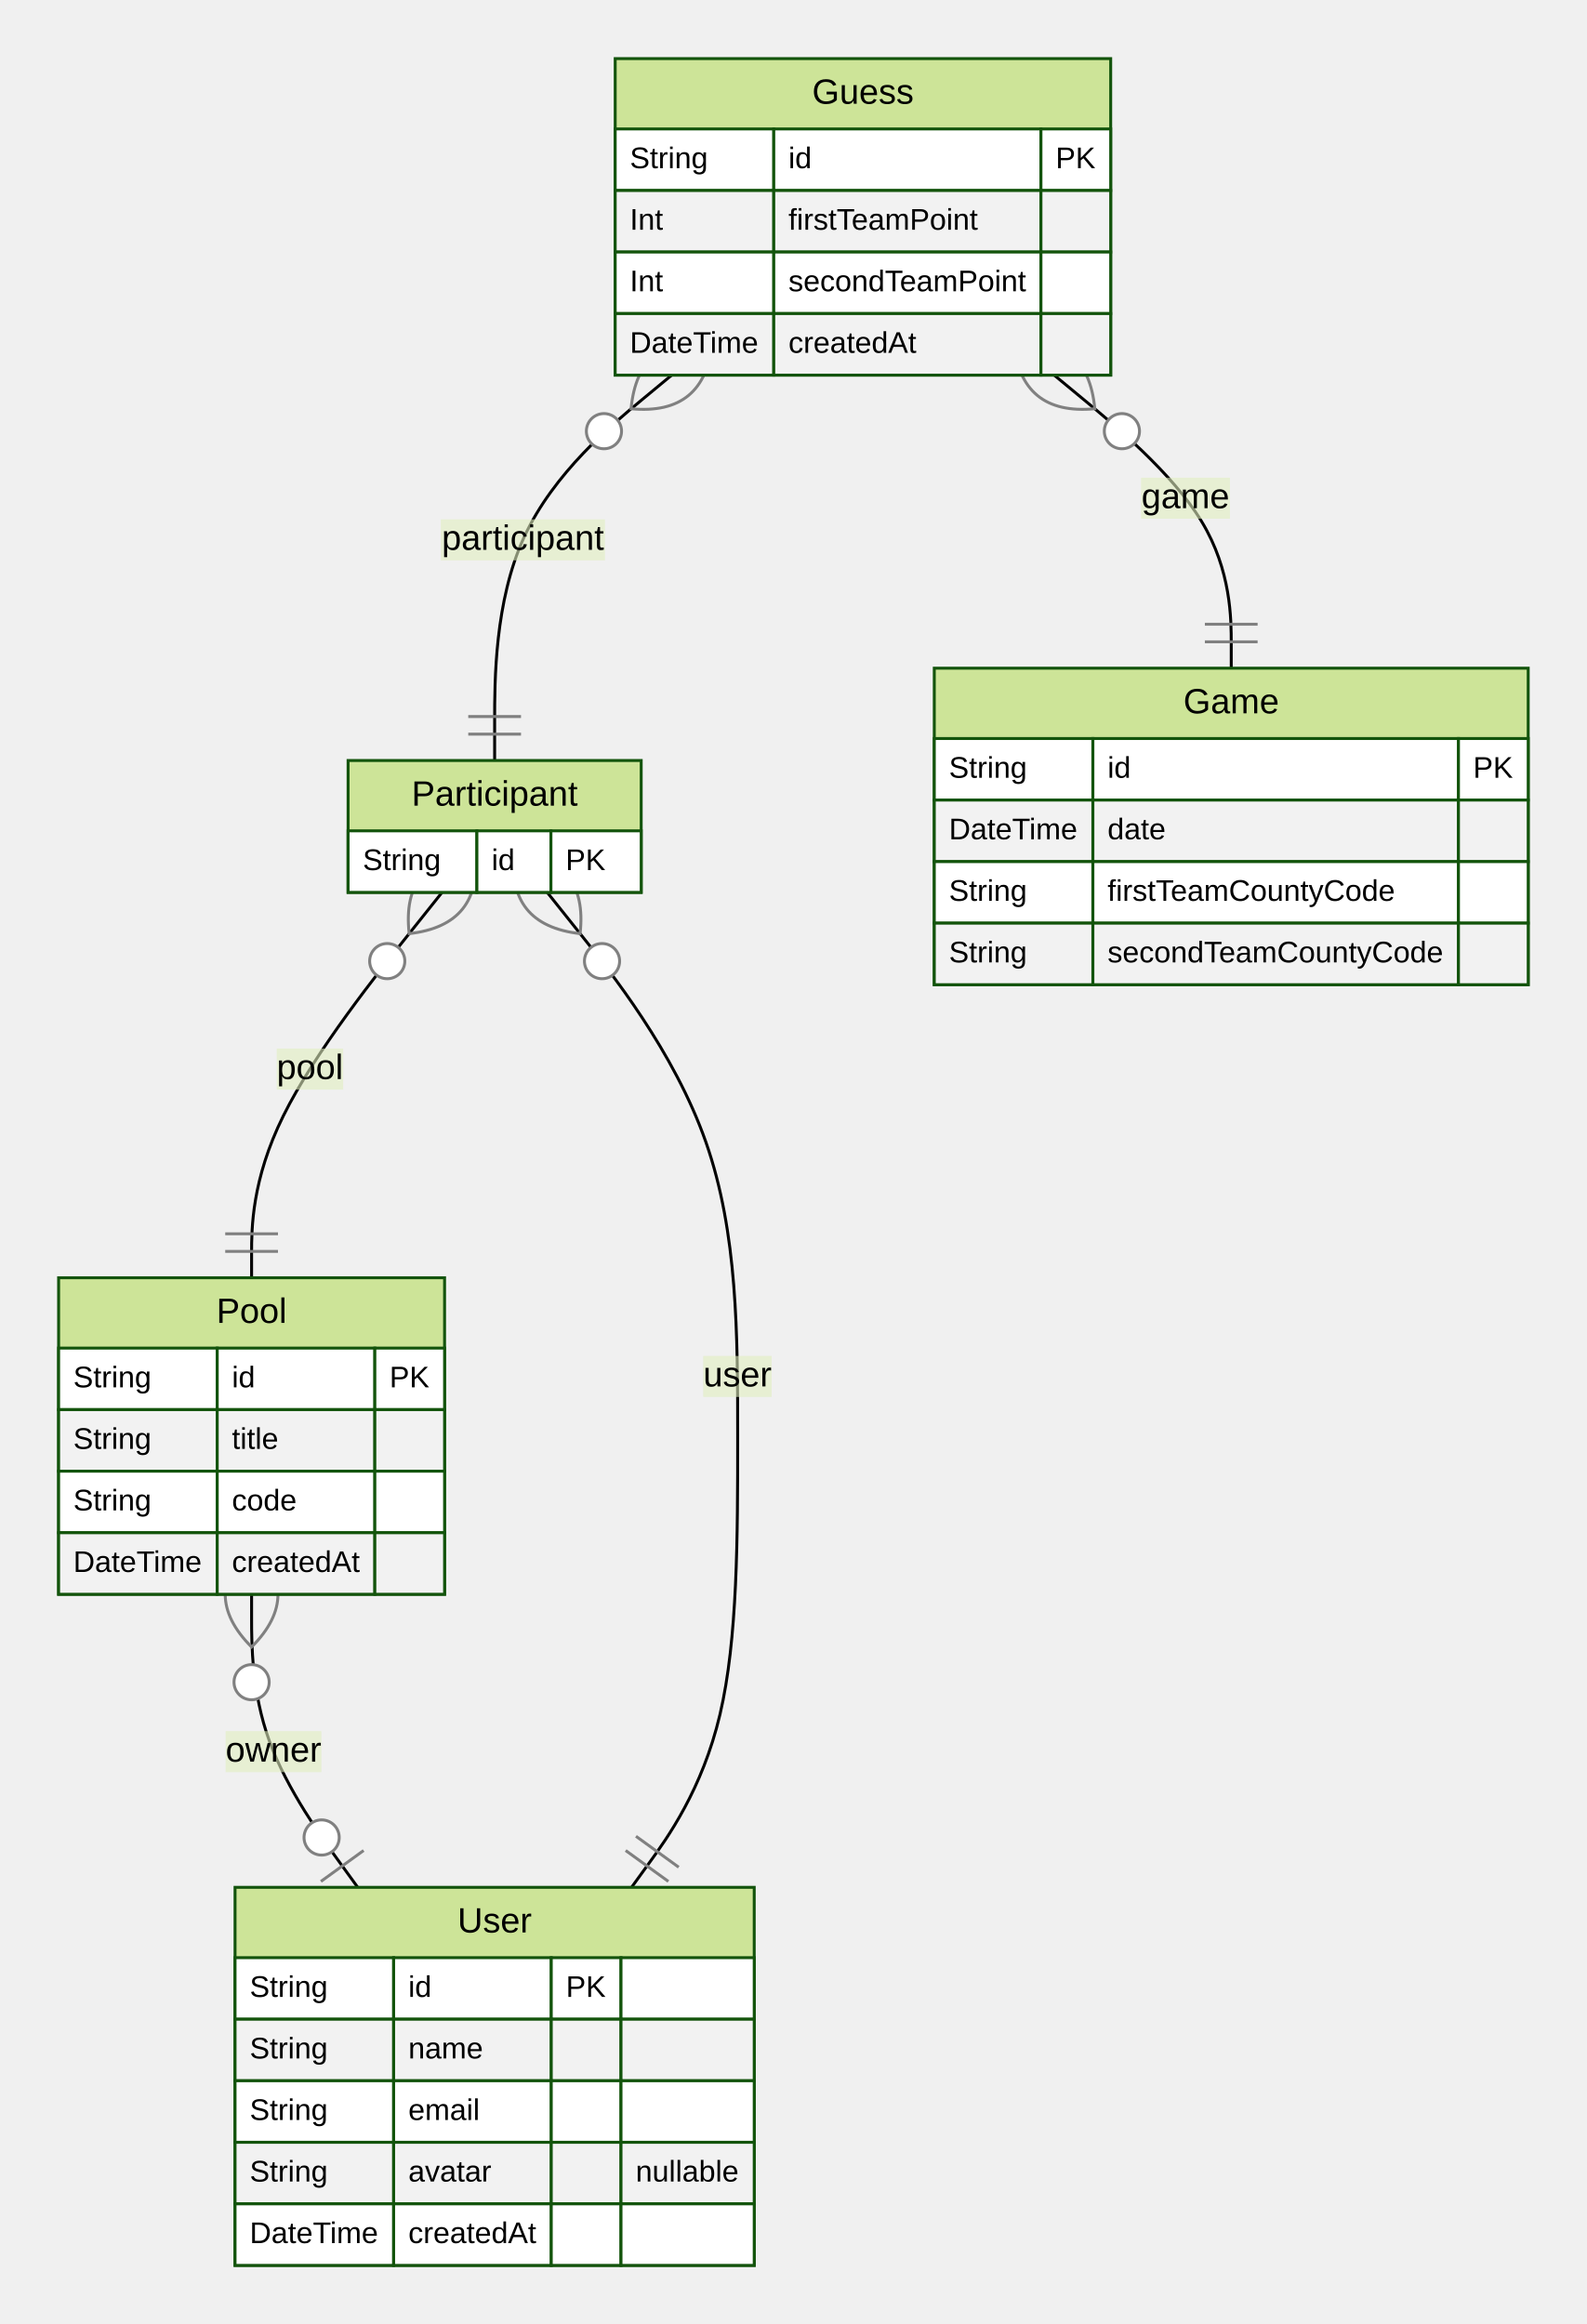
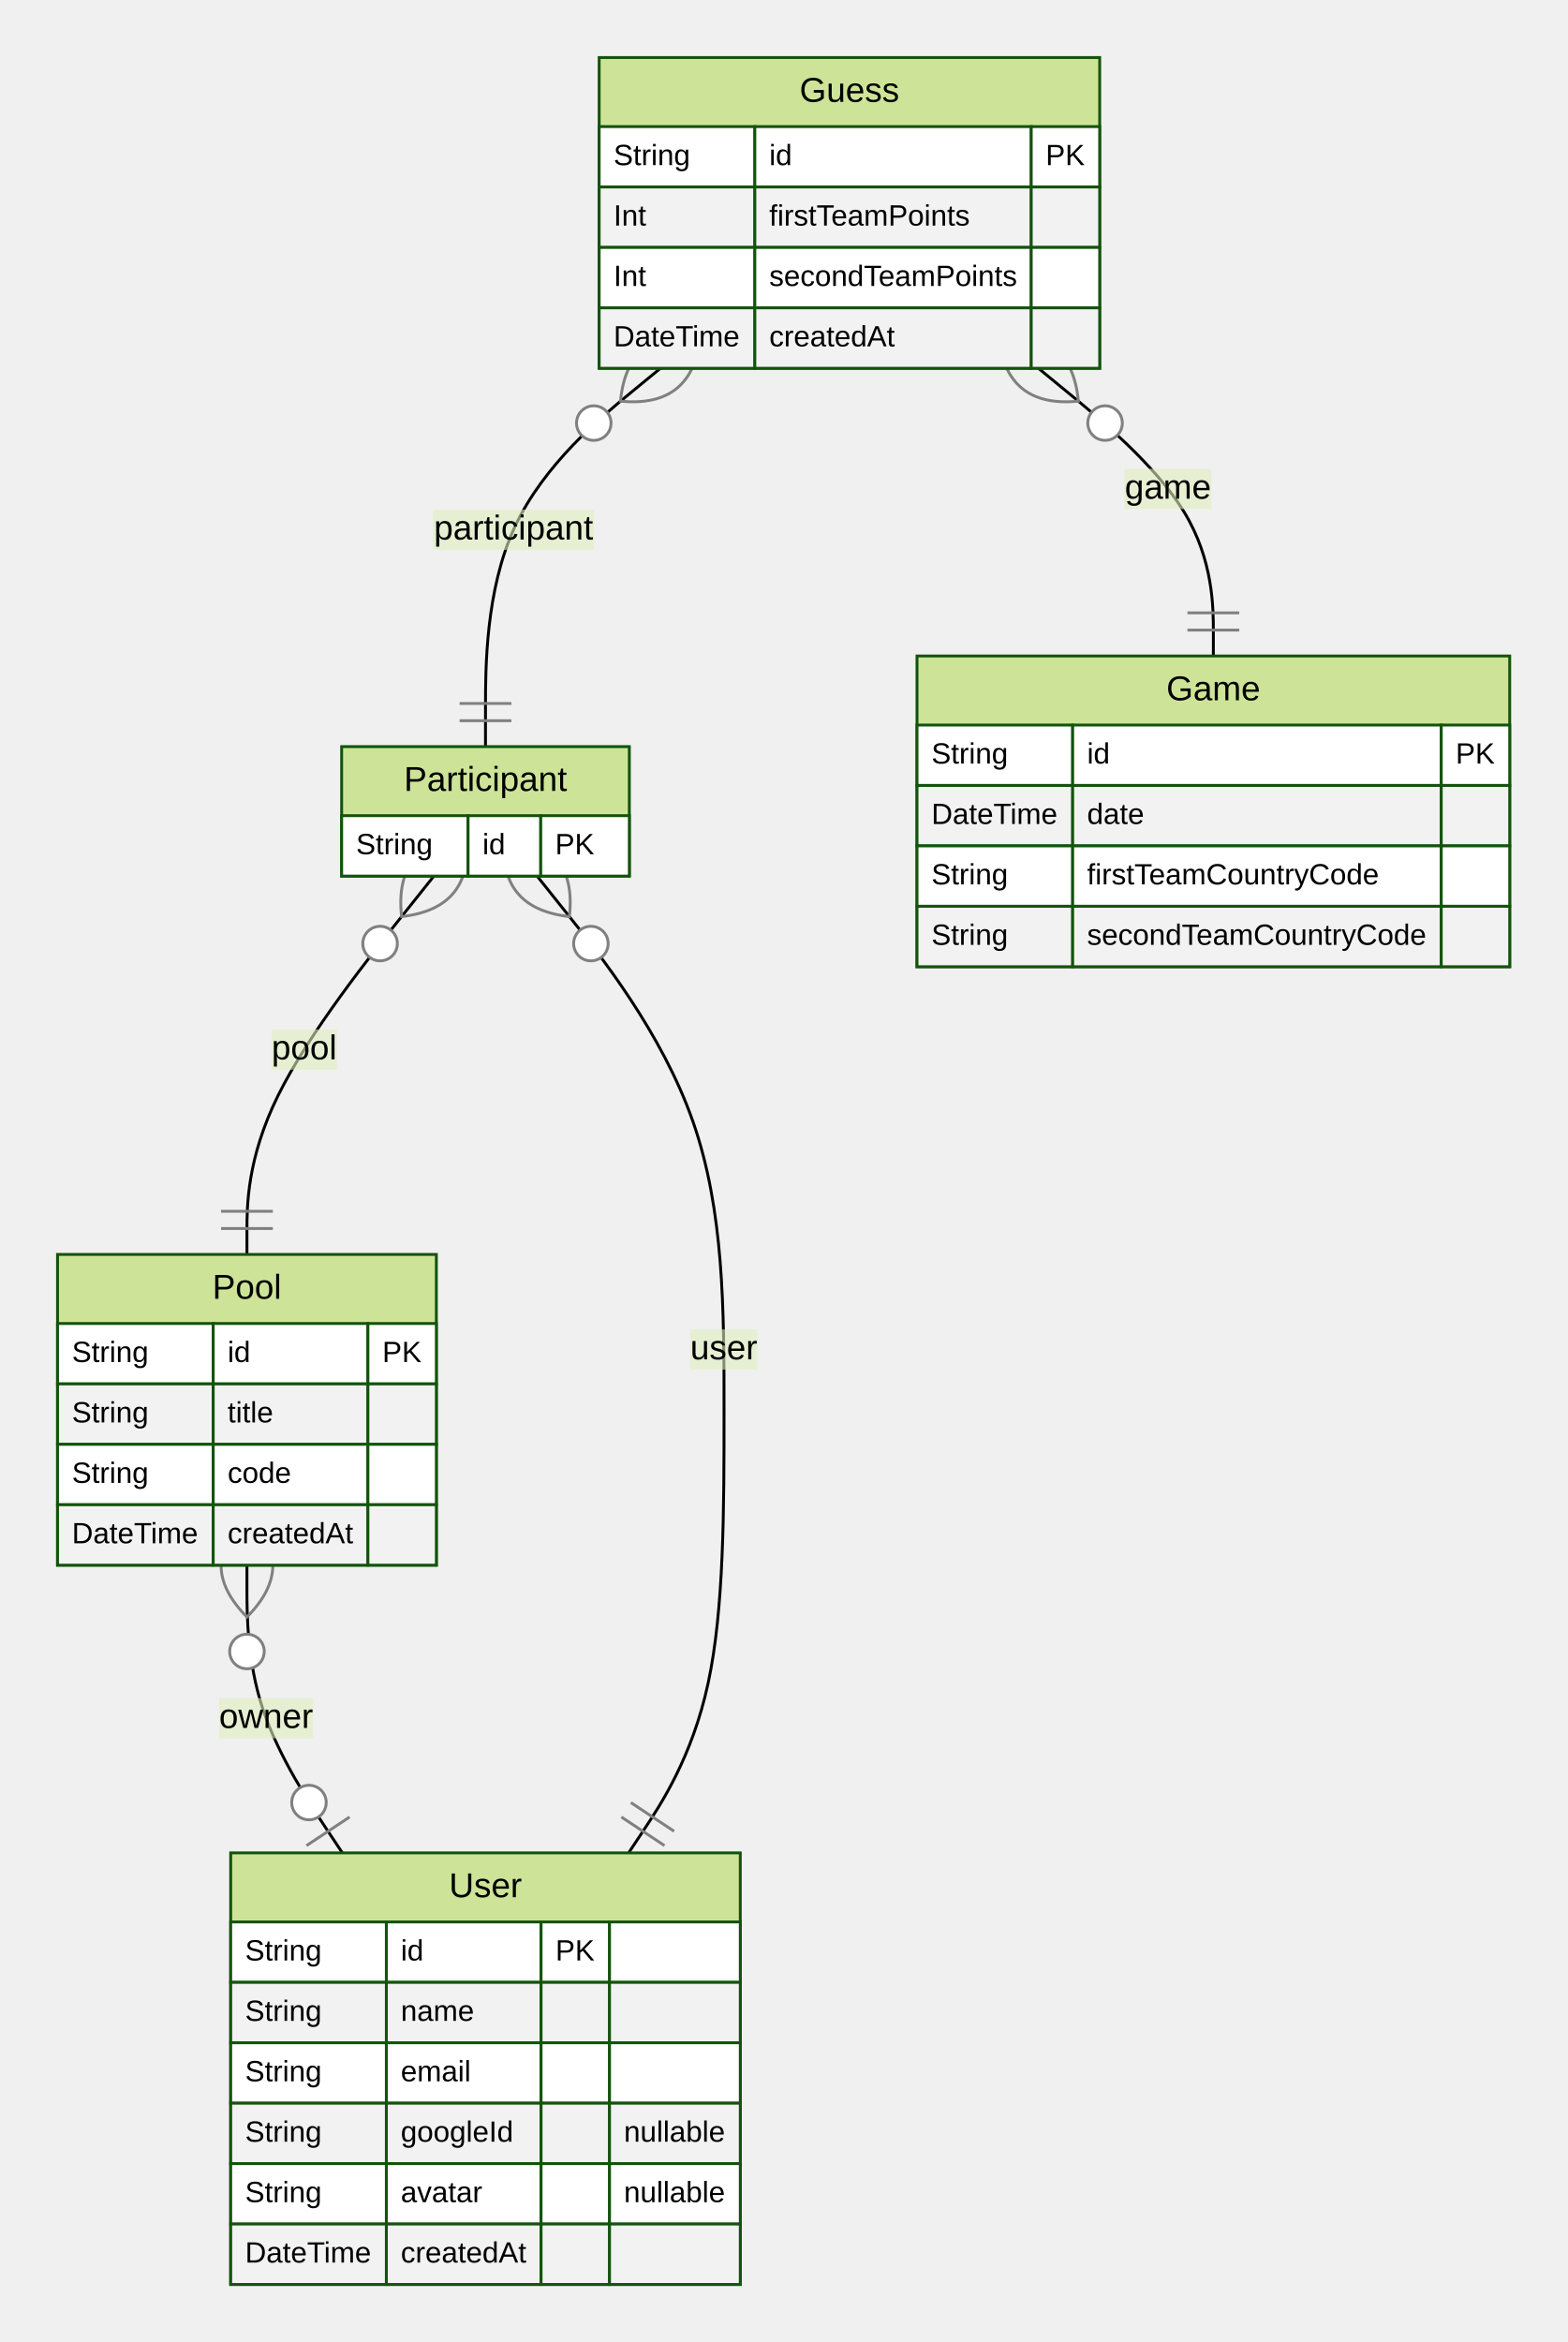
- <svg xmlns="http://www.w3.org/2000/svg" aria-labelledby="chart-title-mermaid-0 chart-desc-mermaid-0" role="img" viewBox="0 0 541.399 793" style="max-width: 541.399px; background-color: white;" width="100%" id="mermaid-0">
+ <svg xmlns="http://www.w3.org/2000/svg" aria-labelledby="chart-title-mermaid-0 chart-desc-mermaid-0" role="img" viewBox="0 0 544.791 814" style="max-width: 544.791px; background-color: white;" width="100%" id="mermaid-0">
  <style>#mermaid-0 {font-family:"trebuchet ms",verdana,arial,sans-serif;font-size:16px;fill:#000000;}#mermaid-0 .error-icon{fill:#552222;}#mermaid-0 .error-text{fill:#552222;stroke:#552222;}#mermaid-0 .edge-thickness-normal{stroke-width:2px;}#mermaid-0 .edge-thickness-thick{stroke-width:3.5px;}#mermaid-0 .edge-pattern-solid{stroke-dasharray:0;}#mermaid-0 .edge-pattern-dashed{stroke-dasharray:3;}#mermaid-0 .edge-pattern-dotted{stroke-dasharray:2;}#mermaid-0 .marker{fill:#000000;stroke:#000000;}#mermaid-0 .marker.cross{stroke:#000000;}#mermaid-0 svg{font-family:"trebuchet ms",verdana,arial,sans-serif;font-size:16px;}#mermaid-0 .entityBox{fill:#cde498;stroke:#13540c;}#mermaid-0 .attributeBoxOdd{fill:#ffffff;stroke:#13540c;}#mermaid-0 .attributeBoxEven{fill:#f2f2f2;stroke:#13540c;}#mermaid-0 .relationshipLabelBox{fill:hsl(78.158, 58.462%, 84.51%);opacity:0.7;background-color:hsl(78.158, 58.462%, 84.51%);}#mermaid-0 .relationshipLabelBox rect{opacity:0.5;}#mermaid-0 .relationshipLine{stroke:#000000;}#mermaid-0 :root{--mermaid-font-family:"trebuchet ms",verdana,arial,sans-serif;}</style>
  <g />
  <defs>
    <marker orient="auto" markerHeight="18" markerWidth="18" refY="9" refX="0" id="ONLY_ONE_START">
      <path d="M9,0 L9,18 M15,0 L15,18" fill="none" stroke="gray" />
    </marker>
  </defs>
  <defs>
    <marker orient="auto" markerHeight="18" markerWidth="18" refY="9" refX="18" id="ONLY_ONE_END">
      <path d="M3,0 L3,18 M9,0 L9,18" fill="none" stroke="gray" />
    </marker>
  </defs>
  <defs>
    <marker orient="auto" markerHeight="18" markerWidth="30" refY="9" refX="0" id="ZERO_OR_ONE_START">
      <circle r="6" cy="9" cx="21" fill="white" stroke="gray" />
      <path d="M9,0 L9,18" fill="none" stroke="gray" />
    </marker>
  </defs>
  <defs>
    <marker orient="auto" markerHeight="18" markerWidth="30" refY="9" refX="30" id="ZERO_OR_ONE_END">
      <circle r="6" cy="9" cx="9" fill="white" stroke="gray" />
      <path d="M21,0 L21,18" fill="none" stroke="gray" />
    </marker>
  </defs>
  <defs>
    <marker orient="auto" markerHeight="36" markerWidth="45" refY="18" refX="18" id="ONE_OR_MORE_START">
      <path d="M0,18 Q 18,0 36,18 Q 18,36 0,18 M42,9 L42,27" fill="none" stroke="gray" />
    </marker>
  </defs>
  <defs>
    <marker orient="auto" markerHeight="36" markerWidth="45" refY="18" refX="27" id="ONE_OR_MORE_END">
      <path d="M3,9 L3,27 M9,18 Q27,0 45,18 Q27,36 9,18" fill="none" stroke="gray" />
    </marker>
  </defs>
  <defs>
    <marker orient="auto" markerHeight="36" markerWidth="57" refY="18" refX="18" id="ZERO_OR_MORE_START">
      <circle r="6" cy="18" cx="48" fill="white" stroke="gray" />
      <path d="M0,18 Q18,0 36,18 Q18,36 0,18" fill="none" stroke="gray" />
    </marker>
  </defs>
  <defs>
    <marker orient="auto" markerHeight="36" markerWidth="57" refY="18" refX="39" id="ZERO_OR_MORE_END">
      <circle r="6" cy="18" cx="9" fill="white" stroke="gray" />
      <path d="M21,18 Q39,0 57,18 Q39,36 21,18" fill="none" stroke="gray" />
    </marker>
  </defs>
-   <path marker-start="url(#ZERO_OR_MORE_START)" marker-end="url(#ZERO_OR_ONE_END)" fill="none" stroke="gray" d="M85.841,544L85.841,552.333C85.841,560.667,85.841,577.333,91.876,594C97.911,610.667,109.981,627.333,116.016,635.667L122.051,644" class="er relationshipLine" />
-   <path marker-start="url(#ZERO_OR_MORE_START)" marker-end="url(#ONLY_ONE_END)" fill="none" stroke="gray" d="M186.702,304.5L197.532,318.083C208.362,331.667,230.023,358.833,240.853,389.75C251.683,420.667,251.683,455.333,251.683,490C251.683,524.667,251.683,559.333,245.648,585C239.613,610.667,227.543,627.333,221.508,635.667L215.473,644" class="er relationshipLine" />
+   <path marker-start="url(#ZERO_OR_MORE_START)" marker-end="url(#ZERO_OR_ONE_END)" fill="none" stroke="gray" d="M85.841,544L85.841,552.333C85.841,560.667,85.841,577.333,91.37,594C96.898,610.667,107.954,627.333,113.482,635.667L119.01,644" class="er relationshipLine" />
+   <path marker-start="url(#ZERO_OR_MORE_START)" marker-end="url(#ONLY_ONE_END)" fill="none" stroke="gray" d="M186.702,304.5L197.532,318.083C208.362,331.667,230.023,358.833,240.853,389.75C251.683,420.667,251.683,455.333,251.683,490C251.683,524.667,251.683,559.333,246.155,585C240.627,610.667,229.571,627.333,224.043,635.667L218.515,644" class="er relationshipLine" />
  <path marker-start="url(#ZERO_OR_MORE_START)" marker-end="url(#ONLY_ONE_END)" fill="none" stroke="gray" d="M150.823,304.5L139.992,318.083C129.162,331.667,107.502,358.833,96.672,380.75C85.841,402.667,85.841,419.333,85.841,427.667L85.841,436" class="er relationshipLine" />
-   <path marker-start="url(#ZERO_OR_MORE_START)" marker-end="url(#ONLY_ONE_END)" fill="none" stroke="gray" d="M359.667,128L369.736,136.333C379.805,144.667,399.943,161.333,410.012,178C420.08,194.667,420.08,211.333,420.08,219.667L420.08,228" class="er relationshipLine" />
-   <path marker-start="url(#ZERO_OR_MORE_START)" marker-end="url(#ONLY_ONE_END)" fill="none" stroke="gray" d="M229.175,128L219.106,136.333C209.038,144.667,188.9,161.333,178.831,183.25C168.762,205.167,168.762,232.333,168.762,245.917L168.762,259.5" class="er relationshipLine" />
+   <path marker-start="url(#ZERO_OR_MORE_START)" marker-end="url(#ONLY_ONE_END)" fill="none" stroke="gray" d="M360.956,128L371.093,136.333C381.23,144.667,401.503,161.333,411.64,178C421.777,194.667,421.777,211.333,421.777,219.667L421.777,228" class="er relationshipLine" />
+   <path marker-start="url(#ZERO_OR_MORE_START)" marker-end="url(#ONLY_ONE_END)" fill="none" stroke="gray" d="M229.583,128L219.446,136.333C209.309,144.667,189.036,161.333,178.899,183.25C168.762,205.167,168.762,232.333,168.762,245.917L168.762,259.5" class="er relationshipLine" />
  <g transform="translate(20,436 )" id="Pool">
    <rect height="108" width="131.683" y="0" x="0" stroke="gray" fill-opacity="100%" fill="honeydew" class="er entityBox" />
    <text transform="translate(65.84149,12)" style="font-family: &quot;trebuchet ms&quot;, verdana, arial, sans-serif;; font-size: 12px" text-anchor="middle" dominant-baseline="middle" y="0" x="0" id="entity-Pool" class="er entityLabel">Pool</text>
    <rect height="21" width="54.113" y="24" x="0" stroke="gray" fill-opacity="100%" fill="honeydew" class="er attributeBoxOdd" />
    <text transform="translate(5,34.5)" style="font-family: &quot;trebuchet ms&quot;, verdana, arial, sans-serif;; font-size: 10.2px" text-anchor="left" dominant-baseline="middle" y="0" x="0" id="entity-Pool-attr-1-type" class="er entityLabel">String</text>
    <rect height="21" width="53.775" y="24" x="54.113" stroke="gray" fill-opacity="100%" fill="honeydew" class="er attributeBoxOdd" />
    <text transform="translate(59.11313,34.5)" style="font-family: &quot;trebuchet ms&quot;, verdana, arial, sans-serif;; font-size: 10.2px" text-anchor="left" dominant-baseline="middle" y="0" x="0" id="entity-Pool-attr-1-name" class="er entityLabel">id</text>
    <rect height="21" width="23.795" y="24" x="107.888" stroke="gray" fill-opacity="100%" fill="honeydew" class="er attributeBoxOdd" />
    <text transform="translate(112.888,34.5)" style="font-family: &quot;trebuchet ms&quot;, verdana, arial, sans-serif;; font-size: 10.2px" text-anchor="left" dominant-baseline="middle" y="0" x="0" id="entity-Pool-attr-1-key" class="er entityLabel">PK</text>
    <rect height="21" width="54.113" y="45" x="0" stroke="gray" fill-opacity="100%" fill="honeydew" class="er attributeBoxEven" />
    <text transform="translate(5,55.5)" style="font-family: &quot;trebuchet ms&quot;, verdana, arial, sans-serif;; font-size: 10.2px" text-anchor="left" dominant-baseline="middle" y="0" x="0" id="entity-Pool-attr-2-type" class="er entityLabel">String</text>
    <rect height="21" width="53.775" y="45" x="54.113" stroke="gray" fill-opacity="100%" fill="honeydew" class="er attributeBoxEven" />
    <text transform="translate(59.11313,55.5)" style="font-family: &quot;trebuchet ms&quot;, verdana, arial, sans-serif;; font-size: 10.2px" text-anchor="left" dominant-baseline="middle" y="0" x="0" id="entity-Pool-attr-2-name" class="er entityLabel">title</text>
    <rect height="21" width="23.795" y="45" x="107.888" stroke="gray" fill-opacity="100%" fill="honeydew" class="er attributeBoxEven" />
    <text transform="translate(112.888,55.5)" style="font-family: &quot;trebuchet ms&quot;, verdana, arial, sans-serif;; font-size: 10.2px" text-anchor="left" dominant-baseline="middle" y="0" x="0" id="entity-Pool-attr-2-key" class="er entityLabel" />
    <rect height="21" width="54.113" y="66" x="0" stroke="gray" fill-opacity="100%" fill="honeydew" class="er attributeBoxOdd" />
    <text transform="translate(5,76.5)" style="font-family: &quot;trebuchet ms&quot;, verdana, arial, sans-serif;; font-size: 10.2px" text-anchor="left" dominant-baseline="middle" y="0" x="0" id="entity-Pool-attr-3-type" class="er entityLabel">String</text>
    <rect height="21" width="53.775" y="66" x="54.113" stroke="gray" fill-opacity="100%" fill="honeydew" class="er attributeBoxOdd" />
    <text transform="translate(59.11313,76.5)" style="font-family: &quot;trebuchet ms&quot;, verdana, arial, sans-serif;; font-size: 10.2px" text-anchor="left" dominant-baseline="middle" y="0" x="0" id="entity-Pool-attr-3-name" class="er entityLabel">code</text>
    <rect height="21" width="23.795" y="66" x="107.888" stroke="gray" fill-opacity="100%" fill="honeydew" class="er attributeBoxOdd" />
    <text transform="translate(112.888,76.5)" style="font-family: &quot;trebuchet ms&quot;, verdana, arial, sans-serif;; font-size: 10.2px" text-anchor="left" dominant-baseline="middle" y="0" x="0" id="entity-Pool-attr-3-key" class="er entityLabel" />
    <rect height="21" width="54.113" y="87" x="0" stroke="gray" fill-opacity="100%" fill="honeydew" class="er attributeBoxEven" />
    <text transform="translate(5,97.5)" style="font-family: &quot;trebuchet ms&quot;, verdana, arial, sans-serif;; font-size: 10.2px" text-anchor="left" dominant-baseline="middle" y="0" x="0" id="entity-Pool-attr-4-type" class="er entityLabel">DateTime</text>
    <rect height="21" width="53.775" y="87" x="54.113" stroke="gray" fill-opacity="100%" fill="honeydew" class="er attributeBoxEven" />
    <text transform="translate(59.11313,97.5)" style="font-family: &quot;trebuchet ms&quot;, verdana, arial, sans-serif;; font-size: 10.2px" text-anchor="left" dominant-baseline="middle" y="0" x="0" id="entity-Pool-attr-4-name" class="er entityLabel">createdAt</text>
    <rect height="21" width="23.795" y="87" x="107.888" stroke="gray" fill-opacity="100%" fill="honeydew" class="er attributeBoxEven" />
    <text transform="translate(112.888,97.5)" style="font-family: &quot;trebuchet ms&quot;, verdana, arial, sans-serif;; font-size: 10.2px" text-anchor="left" dominant-baseline="middle" y="0" x="0" id="entity-Pool-attr-4-key" class="er entityLabel" />
  </g>
  <g transform="translate(118.7622,259.5 )" id="Participant">
    <rect height="45" width="100" y="0" x="0" stroke="gray" fill-opacity="100%" fill="honeydew" class="er entityBox" />
    <text transform="translate(50,12)" style="font-family: &quot;trebuchet ms&quot;, verdana, arial, sans-serif;; font-size: 12px" text-anchor="middle" dominant-baseline="middle" y="0" x="0" id="entity-Participant" class="er entityLabel">Participant</text>
    <rect height="21" width="43.945" y="24" x="0" stroke="gray" fill-opacity="100%" fill="honeydew" class="er attributeBoxOdd" />
    <text transform="translate(5,34.5)" style="font-family: &quot;trebuchet ms&quot;, verdana, arial, sans-serif;; font-size: 10.2px" text-anchor="left" dominant-baseline="middle" y="0" x="0" id="entity-Participant-attr-1-type" class="er entityLabel">String</text>
    <rect height="21" width="25.262" y="24" x="43.945" stroke="gray" fill-opacity="100%" fill="honeydew" class="er attributeBoxOdd" />
    <text transform="translate(48.94526,34.5)" style="font-family: &quot;trebuchet ms&quot;, verdana, arial, sans-serif;; font-size: 10.2px" text-anchor="left" dominant-baseline="middle" y="0" x="0" id="entity-Participant-attr-1-name" class="er entityLabel">id</text>
    <rect height="21" width="30.793" y="24" x="69.207" stroke="gray" fill-opacity="100%" fill="honeydew" class="er attributeBoxOdd" />
    <text transform="translate(74.20681,34.5)" style="font-family: &quot;trebuchet ms&quot;, verdana, arial, sans-serif;; font-size: 10.2px" text-anchor="left" dominant-baseline="middle" y="0" x="0" id="entity-Participant-attr-1-key" class="er entityLabel">PK</text>
  </g>
  <g transform="translate(80.19414,644 )" id="User">
-     <rect height="129" width="177.136" y="0" x="0" stroke="gray" fill-opacity="100%" fill="honeydew" class="er entityBox" />
+     <rect height="150" width="177.136" y="0" x="0" stroke="gray" fill-opacity="100%" fill="honeydew" class="er entityBox" />
    <text transform="translate(88.5681,12)" style="font-family: &quot;trebuchet ms&quot;, verdana, arial, sans-serif;; font-size: 12px" text-anchor="middle" dominant-baseline="middle" y="0" x="0" id="entity-User" class="er entityLabel">User</text>
    <rect height="21" width="54.113" y="24" x="0" stroke="gray" fill-opacity="100%" fill="honeydew" class="er attributeBoxOdd" />
    <text transform="translate(5,34.5)" style="font-family: &quot;trebuchet ms&quot;, verdana, arial, sans-serif;; font-size: 10.2px" text-anchor="left" dominant-baseline="middle" y="0" x="0" id="entity-User-attr-1-type" class="er entityLabel">String</text>
    <rect height="21" width="53.775" y="24" x="54.113" stroke="gray" fill-opacity="100%" fill="honeydew" class="er attributeBoxOdd" />
    <text transform="translate(59.11313,34.5)" style="font-family: &quot;trebuchet ms&quot;, verdana, arial, sans-serif;; font-size: 10.2px" text-anchor="left" dominant-baseline="middle" y="0" x="0" id="entity-User-attr-1-name" class="er entityLabel">id</text>
    <rect height="21" width="23.795" y="24" x="107.888" stroke="gray" fill-opacity="100%" fill="honeydew" class="er attributeBoxOdd" />
    <text transform="translate(112.888,34.5)" style="font-family: &quot;trebuchet ms&quot;, verdana, arial, sans-serif;; font-size: 10.2px" text-anchor="left" dominant-baseline="middle" y="0" x="0" id="entity-User-attr-1-key" class="er entityLabel">PK</text>
    <rect height="21" width="45.453" y="24" x="131.683" stroke="gray" fill-opacity="100%" fill="honeydew" class="er attributeBoxOdd" />
    <text transform="translate(136.683,34.5)" style="font-family: &quot;trebuchet ms&quot;, verdana, arial, sans-serif;; font-size: 10.2px" text-anchor="left" dominant-baseline="middle" y="0" x="0" id="entity-User-attr-1-comment" class="er entityLabel" />
    <rect height="21" width="54.113" y="45" x="0" stroke="gray" fill-opacity="100%" fill="honeydew" class="er attributeBoxEven" />
    <text transform="translate(5,55.5)" style="font-family: &quot;trebuchet ms&quot;, verdana, arial, sans-serif;; font-size: 10.2px" text-anchor="left" dominant-baseline="middle" y="0" x="0" id="entity-User-attr-2-type" class="er entityLabel">String</text>
    <rect height="21" width="53.775" y="45" x="54.113" stroke="gray" fill-opacity="100%" fill="honeydew" class="er attributeBoxEven" />
    <text transform="translate(59.11313,55.5)" style="font-family: &quot;trebuchet ms&quot;, verdana, arial, sans-serif;; font-size: 10.2px" text-anchor="left" dominant-baseline="middle" y="0" x="0" id="entity-User-attr-2-name" class="er entityLabel">name</text>
    <rect height="21" width="23.795" y="45" x="107.888" stroke="gray" fill-opacity="100%" fill="honeydew" class="er attributeBoxEven" />
    <text transform="translate(112.888,55.5)" style="font-family: &quot;trebuchet ms&quot;, verdana, arial, sans-serif;; font-size: 10.2px" text-anchor="left" dominant-baseline="middle" y="0" x="0" id="entity-User-attr-2-key" class="er entityLabel" />
    <rect height="21" width="45.453" y="45" x="131.683" stroke="gray" fill-opacity="100%" fill="honeydew" class="er attributeBoxEven" />
    <text transform="translate(136.683,55.5)" style="font-family: &quot;trebuchet ms&quot;, verdana, arial, sans-serif;; font-size: 10.2px" text-anchor="left" dominant-baseline="middle" y="0" x="0" id="entity-User-attr-2-comment" class="er entityLabel" />
    <rect height="21" width="54.113" y="66" x="0" stroke="gray" fill-opacity="100%" fill="honeydew" class="er attributeBoxOdd" />
    <text transform="translate(5,76.5)" style="font-family: &quot;trebuchet ms&quot;, verdana, arial, sans-serif;; font-size: 10.2px" text-anchor="left" dominant-baseline="middle" y="0" x="0" id="entity-User-attr-3-type" class="er entityLabel">String</text>
    <rect height="21" width="53.775" y="66" x="54.113" stroke="gray" fill-opacity="100%" fill="honeydew" class="er attributeBoxOdd" />
    <text transform="translate(59.11313,76.5)" style="font-family: &quot;trebuchet ms&quot;, verdana, arial, sans-serif;; font-size: 10.2px" text-anchor="left" dominant-baseline="middle" y="0" x="0" id="entity-User-attr-3-name" class="er entityLabel">email</text>
    <rect height="21" width="23.795" y="66" x="107.888" stroke="gray" fill-opacity="100%" fill="honeydew" class="er attributeBoxOdd" />
    <text transform="translate(112.888,76.5)" style="font-family: &quot;trebuchet ms&quot;, verdana, arial, sans-serif;; font-size: 10.2px" text-anchor="left" dominant-baseline="middle" y="0" x="0" id="entity-User-attr-3-key" class="er entityLabel" />
    <rect height="21" width="45.453" y="66" x="131.683" stroke="gray" fill-opacity="100%" fill="honeydew" class="er attributeBoxOdd" />
    <text transform="translate(136.683,76.5)" style="font-family: &quot;trebuchet ms&quot;, verdana, arial, sans-serif;; font-size: 10.2px" text-anchor="left" dominant-baseline="middle" y="0" x="0" id="entity-User-attr-3-comment" class="er entityLabel" />
    <rect height="21" width="54.113" y="87" x="0" stroke="gray" fill-opacity="100%" fill="honeydew" class="er attributeBoxEven" />
    <text transform="translate(5,97.5)" style="font-family: &quot;trebuchet ms&quot;, verdana, arial, sans-serif;; font-size: 10.2px" text-anchor="left" dominant-baseline="middle" y="0" x="0" id="entity-User-attr-4-type" class="er entityLabel">String</text>
    <rect height="21" width="53.775" y="87" x="54.113" stroke="gray" fill-opacity="100%" fill="honeydew" class="er attributeBoxEven" />
-     <text transform="translate(59.11313,97.5)" style="font-family: &quot;trebuchet ms&quot;, verdana, arial, sans-serif;; font-size: 10.2px" text-anchor="left" dominant-baseline="middle" y="0" x="0" id="entity-User-attr-4-name" class="er entityLabel">avatar</text>
+     <text transform="translate(59.11313,97.5)" style="font-family: &quot;trebuchet ms&quot;, verdana, arial, sans-serif;; font-size: 10.2px" text-anchor="left" dominant-baseline="middle" y="0" x="0" id="entity-User-attr-4-name" class="er entityLabel">googleId</text>
    <rect height="21" width="23.795" y="87" x="107.888" stroke="gray" fill-opacity="100%" fill="honeydew" class="er attributeBoxEven" />
    <text transform="translate(112.888,97.5)" style="font-family: &quot;trebuchet ms&quot;, verdana, arial, sans-serif;; font-size: 10.2px" text-anchor="left" dominant-baseline="middle" y="0" x="0" id="entity-User-attr-4-key" class="er entityLabel" />
    <rect height="21" width="45.453" y="87" x="131.683" stroke="gray" fill-opacity="100%" fill="honeydew" class="er attributeBoxEven" />
    <text transform="translate(136.683,97.5)" style="font-family: &quot;trebuchet ms&quot;, verdana, arial, sans-serif;; font-size: 10.2px" text-anchor="left" dominant-baseline="middle" y="0" x="0" id="entity-User-attr-4-comment" class="er entityLabel">nullable</text>
    <rect height="21" width="54.113" y="108" x="0" stroke="gray" fill-opacity="100%" fill="honeydew" class="er attributeBoxOdd" />
-     <text transform="translate(5,118.5)" style="font-family: &quot;trebuchet ms&quot;, verdana, arial, sans-serif;; font-size: 10.2px" text-anchor="left" dominant-baseline="middle" y="0" x="0" id="entity-User-attr-5-type" class="er entityLabel">DateTime</text>
+     <text transform="translate(5,118.5)" style="font-family: &quot;trebuchet ms&quot;, verdana, arial, sans-serif;; font-size: 10.2px" text-anchor="left" dominant-baseline="middle" y="0" x="0" id="entity-User-attr-5-type" class="er entityLabel">String</text>
    <rect height="21" width="53.775" y="108" x="54.113" stroke="gray" fill-opacity="100%" fill="honeydew" class="er attributeBoxOdd" />
-     <text transform="translate(59.11313,118.5)" style="font-family: &quot;trebuchet ms&quot;, verdana, arial, sans-serif;; font-size: 10.2px" text-anchor="left" dominant-baseline="middle" y="0" x="0" id="entity-User-attr-5-name" class="er entityLabel">createdAt</text>
+     <text transform="translate(59.11313,118.5)" style="font-family: &quot;trebuchet ms&quot;, verdana, arial, sans-serif;; font-size: 10.2px" text-anchor="left" dominant-baseline="middle" y="0" x="0" id="entity-User-attr-5-name" class="er entityLabel">avatar</text>
    <rect height="21" width="23.795" y="108" x="107.888" stroke="gray" fill-opacity="100%" fill="honeydew" class="er attributeBoxOdd" />
    <text transform="translate(112.888,118.5)" style="font-family: &quot;trebuchet ms&quot;, verdana, arial, sans-serif;; font-size: 10.2px" text-anchor="left" dominant-baseline="middle" y="0" x="0" id="entity-User-attr-5-key" class="er entityLabel" />
    <rect height="21" width="45.453" y="108" x="131.683" stroke="gray" fill-opacity="100%" fill="honeydew" class="er attributeBoxOdd" />
-     <text transform="translate(136.683,118.5)" style="font-family: &quot;trebuchet ms&quot;, verdana, arial, sans-serif;; font-size: 10.2px" text-anchor="left" dominant-baseline="middle" y="0" x="0" id="entity-User-attr-5-comment" class="er entityLabel" />
+     <text transform="translate(136.683,118.5)" style="font-family: &quot;trebuchet ms&quot;, verdana, arial, sans-serif;; font-size: 10.2px" text-anchor="left" dominant-baseline="middle" y="0" x="0" id="entity-User-attr-5-comment" class="er entityLabel">nullable</text>
+     <rect height="21" width="54.113" y="129" x="0" stroke="gray" fill-opacity="100%" fill="honeydew" class="er attributeBoxEven" />
+     <text transform="translate(5,139.5)" style="font-family: &quot;trebuchet ms&quot;, verdana, arial, sans-serif;; font-size: 10.2px" text-anchor="left" dominant-baseline="middle" y="0" x="0" id="entity-User-attr-6-type" class="er entityLabel">DateTime</text>
+     <rect height="21" width="53.775" y="129" x="54.113" stroke="gray" fill-opacity="100%" fill="honeydew" class="er attributeBoxEven" />
+     <text transform="translate(59.11313,139.5)" style="font-family: &quot;trebuchet ms&quot;, verdana, arial, sans-serif;; font-size: 10.2px" text-anchor="left" dominant-baseline="middle" y="0" x="0" id="entity-User-attr-6-name" class="er entityLabel">createdAt</text>
+     <rect height="21" width="23.795" y="129" x="107.888" stroke="gray" fill-opacity="100%" fill="honeydew" class="er attributeBoxEven" />
+     <text transform="translate(112.888,139.5)" style="font-family: &quot;trebuchet ms&quot;, verdana, arial, sans-serif;; font-size: 10.2px" text-anchor="left" dominant-baseline="middle" y="0" x="0" id="entity-User-attr-6-key" class="er entityLabel" />
+     <rect height="21" width="45.453" y="129" x="131.683" stroke="gray" fill-opacity="100%" fill="honeydew" class="er attributeBoxEven" />
+     <text transform="translate(136.683,139.5)" style="font-family: &quot;trebuchet ms&quot;, verdana, arial, sans-serif;; font-size: 10.2px" text-anchor="left" dominant-baseline="middle" y="0" x="0" id="entity-User-attr-6-comment" class="er entityLabel" />
  </g>
  <g transform="translate(318.7622,228 )" id="Game">
-     <rect height="108" width="202.636" y="0" x="0" stroke="gray" fill-opacity="100%" fill="honeydew" class="er entityBox" />
-     <text transform="translate(101.3182,12)" style="font-family: &quot;trebuchet ms&quot;, verdana, arial, sans-serif;; font-size: 12px" text-anchor="middle" dominant-baseline="middle" y="0" x="0" id="entity-Game" class="er entityLabel">Game</text>
+     <rect height="108" width="206.029" y="0" x="0" stroke="gray" fill-opacity="100%" fill="honeydew" class="er entityBox" />
+     <text transform="translate(103.0145,12)" style="font-family: &quot;trebuchet ms&quot;, verdana, arial, sans-serif;; font-size: 12px" text-anchor="middle" dominant-baseline="middle" y="0" x="0" id="entity-Game" class="er entityLabel">Game</text>
    <rect height="21" width="54.113" y="24" x="0" stroke="gray" fill-opacity="100%" fill="honeydew" class="er attributeBoxOdd" />
    <text transform="translate(5,34.5)" style="font-family: &quot;trebuchet ms&quot;, verdana, arial, sans-serif;; font-size: 10.2px" text-anchor="left" dominant-baseline="middle" y="0" x="0" id="entity-Game-attr-1-type" class="er entityLabel">String</text>
-     <rect height="21" width="124.728" y="24" x="54.113" stroke="gray" fill-opacity="100%" fill="honeydew" class="er attributeBoxOdd" />
+     <rect height="21" width="128.121" y="24" x="54.113" stroke="gray" fill-opacity="100%" fill="honeydew" class="er attributeBoxOdd" />
    <text transform="translate(59.11313,34.5)" style="font-family: &quot;trebuchet ms&quot;, verdana, arial, sans-serif;; font-size: 10.2px" text-anchor="left" dominant-baseline="middle" y="0" x="0" id="entity-Game-attr-1-name" class="er entityLabel">id</text>
-     <rect height="21" width="23.795" y="24" x="178.841" stroke="gray" fill-opacity="100%" fill="honeydew" class="er attributeBoxOdd" />
-     <text transform="translate(183.8414,34.5)" style="font-family: &quot;trebuchet ms&quot;, verdana, arial, sans-serif;; font-size: 10.2px" text-anchor="left" dominant-baseline="middle" y="0" x="0" id="entity-Game-attr-1-key" class="er entityLabel">PK</text>
+     <rect height="21" width="23.795" y="24" x="182.234" stroke="gray" fill-opacity="100%" fill="honeydew" class="er attributeBoxOdd" />
+     <text transform="translate(187.2339,34.5)" style="font-family: &quot;trebuchet ms&quot;, verdana, arial, sans-serif;; font-size: 10.2px" text-anchor="left" dominant-baseline="middle" y="0" x="0" id="entity-Game-attr-1-key" class="er entityLabel">PK</text>
    <rect height="21" width="54.113" y="45" x="0" stroke="gray" fill-opacity="100%" fill="honeydew" class="er attributeBoxEven" />
    <text transform="translate(5,55.5)" style="font-family: &quot;trebuchet ms&quot;, verdana, arial, sans-serif;; font-size: 10.2px" text-anchor="left" dominant-baseline="middle" y="0" x="0" id="entity-Game-attr-2-type" class="er entityLabel">DateTime</text>
-     <rect height="21" width="124.728" y="45" x="54.113" stroke="gray" fill-opacity="100%" fill="honeydew" class="er attributeBoxEven" />
+     <rect height="21" width="128.121" y="45" x="54.113" stroke="gray" fill-opacity="100%" fill="honeydew" class="er attributeBoxEven" />
    <text transform="translate(59.11313,55.5)" style="font-family: &quot;trebuchet ms&quot;, verdana, arial, sans-serif;; font-size: 10.2px" text-anchor="left" dominant-baseline="middle" y="0" x="0" id="entity-Game-attr-2-name" class="er entityLabel">date</text>
-     <rect height="21" width="23.795" y="45" x="178.841" stroke="gray" fill-opacity="100%" fill="honeydew" class="er attributeBoxEven" />
-     <text transform="translate(183.8414,55.5)" style="font-family: &quot;trebuchet ms&quot;, verdana, arial, sans-serif;; font-size: 10.2px" text-anchor="left" dominant-baseline="middle" y="0" x="0" id="entity-Game-attr-2-key" class="er entityLabel" />
+     <rect height="21" width="23.795" y="45" x="182.234" stroke="gray" fill-opacity="100%" fill="honeydew" class="er attributeBoxEven" />
+     <text transform="translate(187.2339,55.5)" style="font-family: &quot;trebuchet ms&quot;, verdana, arial, sans-serif;; font-size: 10.2px" text-anchor="left" dominant-baseline="middle" y="0" x="0" id="entity-Game-attr-2-key" class="er entityLabel" />
    <rect height="21" width="54.113" y="66" x="0" stroke="gray" fill-opacity="100%" fill="honeydew" class="er attributeBoxOdd" />
    <text transform="translate(5,76.5)" style="font-family: &quot;trebuchet ms&quot;, verdana, arial, sans-serif;; font-size: 10.2px" text-anchor="left" dominant-baseline="middle" y="0" x="0" id="entity-Game-attr-3-type" class="er entityLabel">String</text>
-     <rect height="21" width="124.728" y="66" x="54.113" stroke="gray" fill-opacity="100%" fill="honeydew" class="er attributeBoxOdd" />
-     <text transform="translate(59.11313,76.5)" style="font-family: &quot;trebuchet ms&quot;, verdana, arial, sans-serif;; font-size: 10.2px" text-anchor="left" dominant-baseline="middle" y="0" x="0" id="entity-Game-attr-3-name" class="er entityLabel">firstTeamCountyCode</text>
-     <rect height="21" width="23.795" y="66" x="178.841" stroke="gray" fill-opacity="100%" fill="honeydew" class="er attributeBoxOdd" />
-     <text transform="translate(183.8414,76.5)" style="font-family: &quot;trebuchet ms&quot;, verdana, arial, sans-serif;; font-size: 10.2px" text-anchor="left" dominant-baseline="middle" y="0" x="0" id="entity-Game-attr-3-key" class="er entityLabel" />
+     <rect height="21" width="128.121" y="66" x="54.113" stroke="gray" fill-opacity="100%" fill="honeydew" class="er attributeBoxOdd" />
+     <text transform="translate(59.11313,76.5)" style="font-family: &quot;trebuchet ms&quot;, verdana, arial, sans-serif;; font-size: 10.2px" text-anchor="left" dominant-baseline="middle" y="0" x="0" id="entity-Game-attr-3-name" class="er entityLabel">firstTeamCountryCode</text>
+     <rect height="21" width="23.795" y="66" x="182.234" stroke="gray" fill-opacity="100%" fill="honeydew" class="er attributeBoxOdd" />
+     <text transform="translate(187.2339,76.5)" style="font-family: &quot;trebuchet ms&quot;, verdana, arial, sans-serif;; font-size: 10.2px" text-anchor="left" dominant-baseline="middle" y="0" x="0" id="entity-Game-attr-3-key" class="er entityLabel" />
    <rect height="21" width="54.113" y="87" x="0" stroke="gray" fill-opacity="100%" fill="honeydew" class="er attributeBoxEven" />
    <text transform="translate(5,97.5)" style="font-family: &quot;trebuchet ms&quot;, verdana, arial, sans-serif;; font-size: 10.2px" text-anchor="left" dominant-baseline="middle" y="0" x="0" id="entity-Game-attr-4-type" class="er entityLabel">String</text>
-     <rect height="21" width="124.728" y="87" x="54.113" stroke="gray" fill-opacity="100%" fill="honeydew" class="er attributeBoxEven" />
-     <text transform="translate(59.11313,97.5)" style="font-family: &quot;trebuchet ms&quot;, verdana, arial, sans-serif;; font-size: 10.2px" text-anchor="left" dominant-baseline="middle" y="0" x="0" id="entity-Game-attr-4-name" class="er entityLabel">secondTeamCountyCode</text>
-     <rect height="21" width="23.795" y="87" x="178.841" stroke="gray" fill-opacity="100%" fill="honeydew" class="er attributeBoxEven" />
-     <text transform="translate(183.8414,97.5)" style="font-family: &quot;trebuchet ms&quot;, verdana, arial, sans-serif;; font-size: 10.2px" text-anchor="left" dominant-baseline="middle" y="0" x="0" id="entity-Game-attr-4-key" class="er entityLabel" />
-   </g>
-   <g transform="translate(209.8918,20 )" id="Guess">
-     <rect height="108" width="169.059" y="0" x="0" stroke="gray" fill-opacity="100%" fill="honeydew" class="er entityBox" />
-     <text transform="translate(84.52949,12)" style="font-family: &quot;trebuchet ms&quot;, verdana, arial, sans-serif;; font-size: 12px" text-anchor="middle" dominant-baseline="middle" y="0" x="0" id="entity-Guess" class="er entityLabel">Guess</text>
+     <rect height="21" width="128.121" y="87" x="54.113" stroke="gray" fill-opacity="100%" fill="honeydew" class="er attributeBoxEven" />
+     <text transform="translate(59.11313,97.5)" style="font-family: &quot;trebuchet ms&quot;, verdana, arial, sans-serif;; font-size: 10.2px" text-anchor="left" dominant-baseline="middle" y="0" x="0" id="entity-Game-attr-4-name" class="er entityLabel">secondTeamCountryCode</text>
+     <rect height="21" width="23.795" y="87" x="182.234" stroke="gray" fill-opacity="100%" fill="honeydew" class="er attributeBoxEven" />
+     <text transform="translate(187.2339,97.5)" style="font-family: &quot;trebuchet ms&quot;, verdana, arial, sans-serif;; font-size: 10.2px" text-anchor="left" dominant-baseline="middle" y="0" x="0" id="entity-Game-attr-4-key" class="er entityLabel" />
+   </g>
+   <g transform="translate(208.2763,20 )" id="Guess">
+     <rect height="108" width="173.986" y="0" x="0" stroke="gray" fill-opacity="100%" fill="honeydew" class="er entityBox" />
+     <text transform="translate(86.99312,12)" style="font-family: &quot;trebuchet ms&quot;, verdana, arial, sans-serif;; font-size: 12px" text-anchor="middle" dominant-baseline="middle" y="0" x="0" id="entity-Guess" class="er entityLabel">Guess</text>
    <rect height="21" width="54.113" y="24" x="0" stroke="gray" fill-opacity="100%" fill="honeydew" class="er attributeBoxOdd" />
    <text transform="translate(5,34.5)" style="font-family: &quot;trebuchet ms&quot;, verdana, arial, sans-serif;; font-size: 10.2px" text-anchor="left" dominant-baseline="middle" y="0" x="0" id="entity-Guess-attr-1-type" class="er entityLabel">String</text>
-     <rect height="21" width="91.151" y="24" x="54.113" stroke="gray" fill-opacity="100%" fill="honeydew" class="er attributeBoxOdd" />
+     <rect height="21" width="96.078" y="24" x="54.113" stroke="gray" fill-opacity="100%" fill="honeydew" class="er attributeBoxOdd" />
    <text transform="translate(59.11313,34.5)" style="font-family: &quot;trebuchet ms&quot;, verdana, arial, sans-serif;; font-size: 10.2px" text-anchor="left" dominant-baseline="middle" y="0" x="0" id="entity-Guess-attr-1-name" class="er entityLabel">id</text>
-     <rect height="21" width="23.795" y="24" x="145.264" stroke="gray" fill-opacity="100%" fill="honeydew" class="er attributeBoxOdd" />
-     <text transform="translate(150.264,34.5)" style="font-family: &quot;trebuchet ms&quot;, verdana, arial, sans-serif;; font-size: 10.2px" text-anchor="left" dominant-baseline="middle" y="0" x="0" id="entity-Guess-attr-1-key" class="er entityLabel">PK</text>
+     <rect height="21" width="23.795" y="24" x="150.191" stroke="gray" fill-opacity="100%" fill="honeydew" class="er attributeBoxOdd" />
+     <text transform="translate(155.1913,34.5)" style="font-family: &quot;trebuchet ms&quot;, verdana, arial, sans-serif;; font-size: 10.2px" text-anchor="left" dominant-baseline="middle" y="0" x="0" id="entity-Guess-attr-1-key" class="er entityLabel">PK</text>
    <rect height="21" width="54.113" y="45" x="0" stroke="gray" fill-opacity="100%" fill="honeydew" class="er attributeBoxEven" />
    <text transform="translate(5,55.5)" style="font-family: &quot;trebuchet ms&quot;, verdana, arial, sans-serif;; font-size: 10.2px" text-anchor="left" dominant-baseline="middle" y="0" x="0" id="entity-Guess-attr-2-type" class="er entityLabel">Int</text>
-     <rect height="21" width="91.151" y="45" x="54.113" stroke="gray" fill-opacity="100%" fill="honeydew" class="er attributeBoxEven" />
-     <text transform="translate(59.11313,55.5)" style="font-family: &quot;trebuchet ms&quot;, verdana, arial, sans-serif;; font-size: 10.2px" text-anchor="left" dominant-baseline="middle" y="0" x="0" id="entity-Guess-attr-2-name" class="er entityLabel">firstTeamPoint</text>
-     <rect height="21" width="23.795" y="45" x="145.264" stroke="gray" fill-opacity="100%" fill="honeydew" class="er attributeBoxEven" />
-     <text transform="translate(150.264,55.5)" style="font-family: &quot;trebuchet ms&quot;, verdana, arial, sans-serif;; font-size: 10.2px" text-anchor="left" dominant-baseline="middle" y="0" x="0" id="entity-Guess-attr-2-key" class="er entityLabel" />
+     <rect height="21" width="96.078" y="45" x="54.113" stroke="gray" fill-opacity="100%" fill="honeydew" class="er attributeBoxEven" />
+     <text transform="translate(59.11313,55.5)" style="font-family: &quot;trebuchet ms&quot;, verdana, arial, sans-serif;; font-size: 10.2px" text-anchor="left" dominant-baseline="middle" y="0" x="0" id="entity-Guess-attr-2-name" class="er entityLabel">firstTeamPoints</text>
+     <rect height="21" width="23.795" y="45" x="150.191" stroke="gray" fill-opacity="100%" fill="honeydew" class="er attributeBoxEven" />
+     <text transform="translate(155.1913,55.5)" style="font-family: &quot;trebuchet ms&quot;, verdana, arial, sans-serif;; font-size: 10.2px" text-anchor="left" dominant-baseline="middle" y="0" x="0" id="entity-Guess-attr-2-key" class="er entityLabel" />
    <rect height="21" width="54.113" y="66" x="0" stroke="gray" fill-opacity="100%" fill="honeydew" class="er attributeBoxOdd" />
    <text transform="translate(5,76.5)" style="font-family: &quot;trebuchet ms&quot;, verdana, arial, sans-serif;; font-size: 10.2px" text-anchor="left" dominant-baseline="middle" y="0" x="0" id="entity-Guess-attr-3-type" class="er entityLabel">Int</text>
-     <rect height="21" width="91.151" y="66" x="54.113" stroke="gray" fill-opacity="100%" fill="honeydew" class="er attributeBoxOdd" />
-     <text transform="translate(59.11313,76.5)" style="font-family: &quot;trebuchet ms&quot;, verdana, arial, sans-serif;; font-size: 10.2px" text-anchor="left" dominant-baseline="middle" y="0" x="0" id="entity-Guess-attr-3-name" class="er entityLabel">secondTeamPoint</text>
-     <rect height="21" width="23.795" y="66" x="145.264" stroke="gray" fill-opacity="100%" fill="honeydew" class="er attributeBoxOdd" />
-     <text transform="translate(150.264,76.5)" style="font-family: &quot;trebuchet ms&quot;, verdana, arial, sans-serif;; font-size: 10.2px" text-anchor="left" dominant-baseline="middle" y="0" x="0" id="entity-Guess-attr-3-key" class="er entityLabel" />
+     <rect height="21" width="96.078" y="66" x="54.113" stroke="gray" fill-opacity="100%" fill="honeydew" class="er attributeBoxOdd" />
+     <text transform="translate(59.11313,76.5)" style="font-family: &quot;trebuchet ms&quot;, verdana, arial, sans-serif;; font-size: 10.2px" text-anchor="left" dominant-baseline="middle" y="0" x="0" id="entity-Guess-attr-3-name" class="er entityLabel">secondTeamPoints</text>
+     <rect height="21" width="23.795" y="66" x="150.191" stroke="gray" fill-opacity="100%" fill="honeydew" class="er attributeBoxOdd" />
+     <text transform="translate(155.1913,76.5)" style="font-family: &quot;trebuchet ms&quot;, verdana, arial, sans-serif;; font-size: 10.2px" text-anchor="left" dominant-baseline="middle" y="0" x="0" id="entity-Guess-attr-3-key" class="er entityLabel" />
    <rect height="21" width="54.113" y="87" x="0" stroke="gray" fill-opacity="100%" fill="honeydew" class="er attributeBoxEven" />
    <text transform="translate(5,97.5)" style="font-family: &quot;trebuchet ms&quot;, verdana, arial, sans-serif;; font-size: 10.2px" text-anchor="left" dominant-baseline="middle" y="0" x="0" id="entity-Guess-attr-4-type" class="er entityLabel">DateTime</text>
-     <rect height="21" width="91.151" y="87" x="54.113" stroke="gray" fill-opacity="100%" fill="honeydew" class="er attributeBoxEven" />
+     <rect height="21" width="96.078" y="87" x="54.113" stroke="gray" fill-opacity="100%" fill="honeydew" class="er attributeBoxEven" />
    <text transform="translate(59.11313,97.5)" style="font-family: &quot;trebuchet ms&quot;, verdana, arial, sans-serif;; font-size: 10.2px" text-anchor="left" dominant-baseline="middle" y="0" x="0" id="entity-Guess-attr-4-name" class="er entityLabel">createdAt</text>
-     <rect height="21" width="23.795" y="87" x="145.264" stroke="gray" fill-opacity="100%" fill="honeydew" class="er attributeBoxEven" />
-     <text transform="translate(150.264,97.5)" style="font-family: &quot;trebuchet ms&quot;, verdana, arial, sans-serif;; font-size: 10.2px" text-anchor="left" dominant-baseline="middle" y="0" x="0" id="entity-Guess-attr-4-key" class="er entityLabel" />
-   </g>
-   <rect fill-opacity="85%" fill="white" height="14" width="32.688" y="590.7" x="76.968" class="er relationshipLabelBox" />
-   <text style="font-family: &quot;trebuchet ms&quot;, verdana, arial, sans-serif;; font-size: 12px" dominant-baseline="middle" text-anchor="middle" y="597.7" x="93.312" id="rel1" class="er relationshipLabel">owner</text>
-   <rect fill-opacity="85%" fill="white" height="14" width="23.348" y="462.676" x="239.928" class="er relationshipLabelBox" />
-   <text style="font-family: &quot;trebuchet ms&quot;, verdana, arial, sans-serif;; font-size: 12px" dominant-baseline="middle" text-anchor="middle" y="469.676" x="251.601" id="rel2" class="er relationshipLabel">user</text>
+     <rect height="21" width="23.795" y="87" x="150.191" stroke="gray" fill-opacity="100%" fill="honeydew" class="er attributeBoxEven" />
+     <text transform="translate(155.1913,97.5)" style="font-family: &quot;trebuchet ms&quot;, verdana, arial, sans-serif;; font-size: 10.2px" text-anchor="left" dominant-baseline="middle" y="0" x="0" id="entity-Guess-attr-4-key" class="er entityLabel" />
+   </g>
+   <rect fill-opacity="85%" fill="white" height="14" width="32.688" y="590.185" x="76.147" class="er relationshipLabelBox" />
+   <text style="font-family: &quot;trebuchet ms&quot;, verdana, arial, sans-serif;; font-size: 12px" dominant-baseline="middle" text-anchor="middle" y="597.185" x="92.491" id="rel1" class="er relationshipLabel">owner</text>
+   <rect fill-opacity="85%" fill="white" height="14" width="23.348" y="462.055" x="239.92" class="er relationshipLabelBox" />
+   <text style="font-family: &quot;trebuchet ms&quot;, verdana, arial, sans-serif;; font-size: 12px" dominant-baseline="middle" text-anchor="middle" y="469.055" x="251.594" id="rel2" class="er relationshipLabel">user</text>
  <rect fill-opacity="85%" fill="white" height="14" width="22.688" y="357.795" x="94.4" class="er relationshipLabelBox" />
  <text style="font-family: &quot;trebuchet ms&quot;, verdana, arial, sans-serif;; font-size: 12px" dominant-baseline="middle" text-anchor="middle" y="364.795" x="105.744" id="rel3" class="er relationshipLabel">pool</text>
-   <rect fill-opacity="85%" fill="white" height="14" width="30.344" y="162.999" x="389.289" class="er relationshipLabelBox" />
-   <text style="font-family: &quot;trebuchet ms&quot;, verdana, arial, sans-serif;; font-size: 12px" dominant-baseline="middle" text-anchor="middle" y="169.999" x="404.46" id="rel4" class="er relationshipLabel">game</text>
-   <rect fill-opacity="85%" fill="white" height="14" width="56.031" y="177.213" x="150.381" class="er relationshipLabelBox" />
-   <text style="font-family: &quot;trebuchet ms&quot;, verdana, arial, sans-serif;; font-size: 12px" dominant-baseline="middle" text-anchor="middle" y="184.213" x="178.397" id="rel5" class="er relationshipLabel">participant</text>
+   <rect fill-opacity="85%" fill="white" height="14" width="30.344" y="162.93" x="390.825" class="er relationshipLabelBox" />
+   <text style="font-family: &quot;trebuchet ms&quot;, verdana, arial, sans-serif;; font-size: 12px" dominant-baseline="middle" text-anchor="middle" y="169.93" x="405.997" id="rel4" class="er relationshipLabel">game</text>
+   <rect fill-opacity="85%" fill="white" height="14" width="56.031" y="177.114" x="150.49" class="er relationshipLabelBox" />
+   <text style="font-family: &quot;trebuchet ms&quot;, verdana, arial, sans-serif;; font-size: 12px" dominant-baseline="middle" text-anchor="middle" y="184.114" x="178.506" id="rel5" class="er relationshipLabel">participant</text>
</svg>
